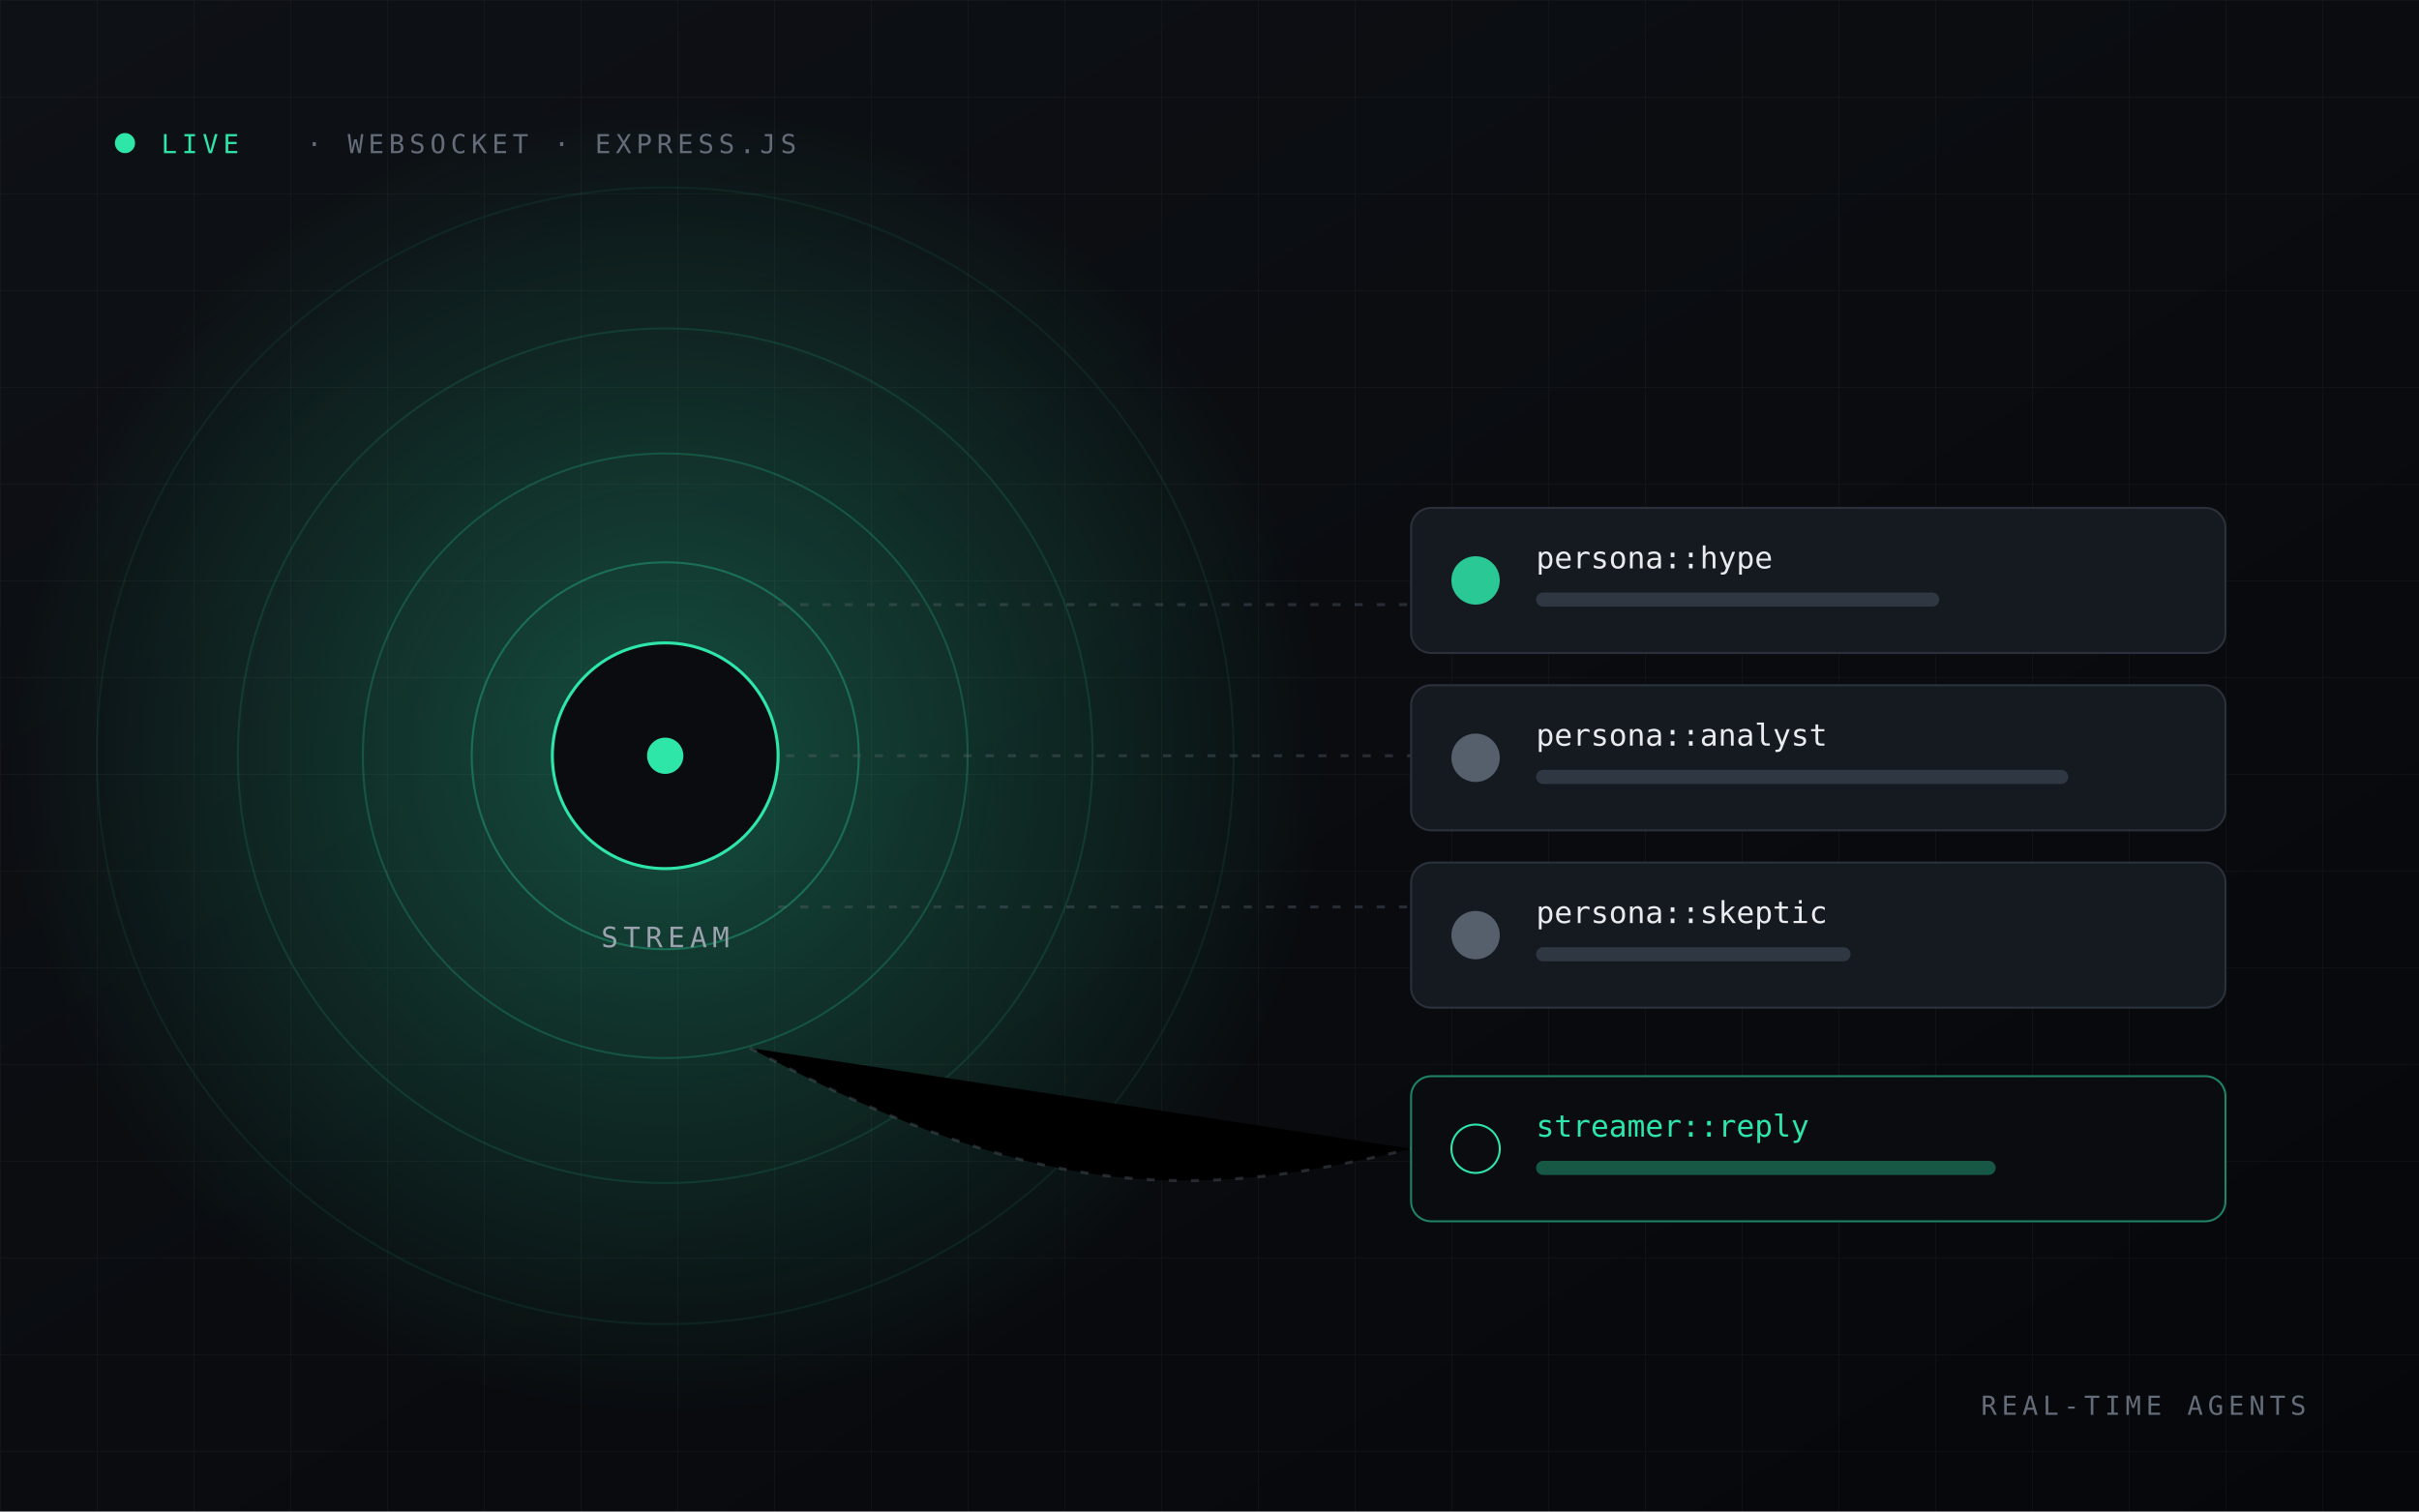
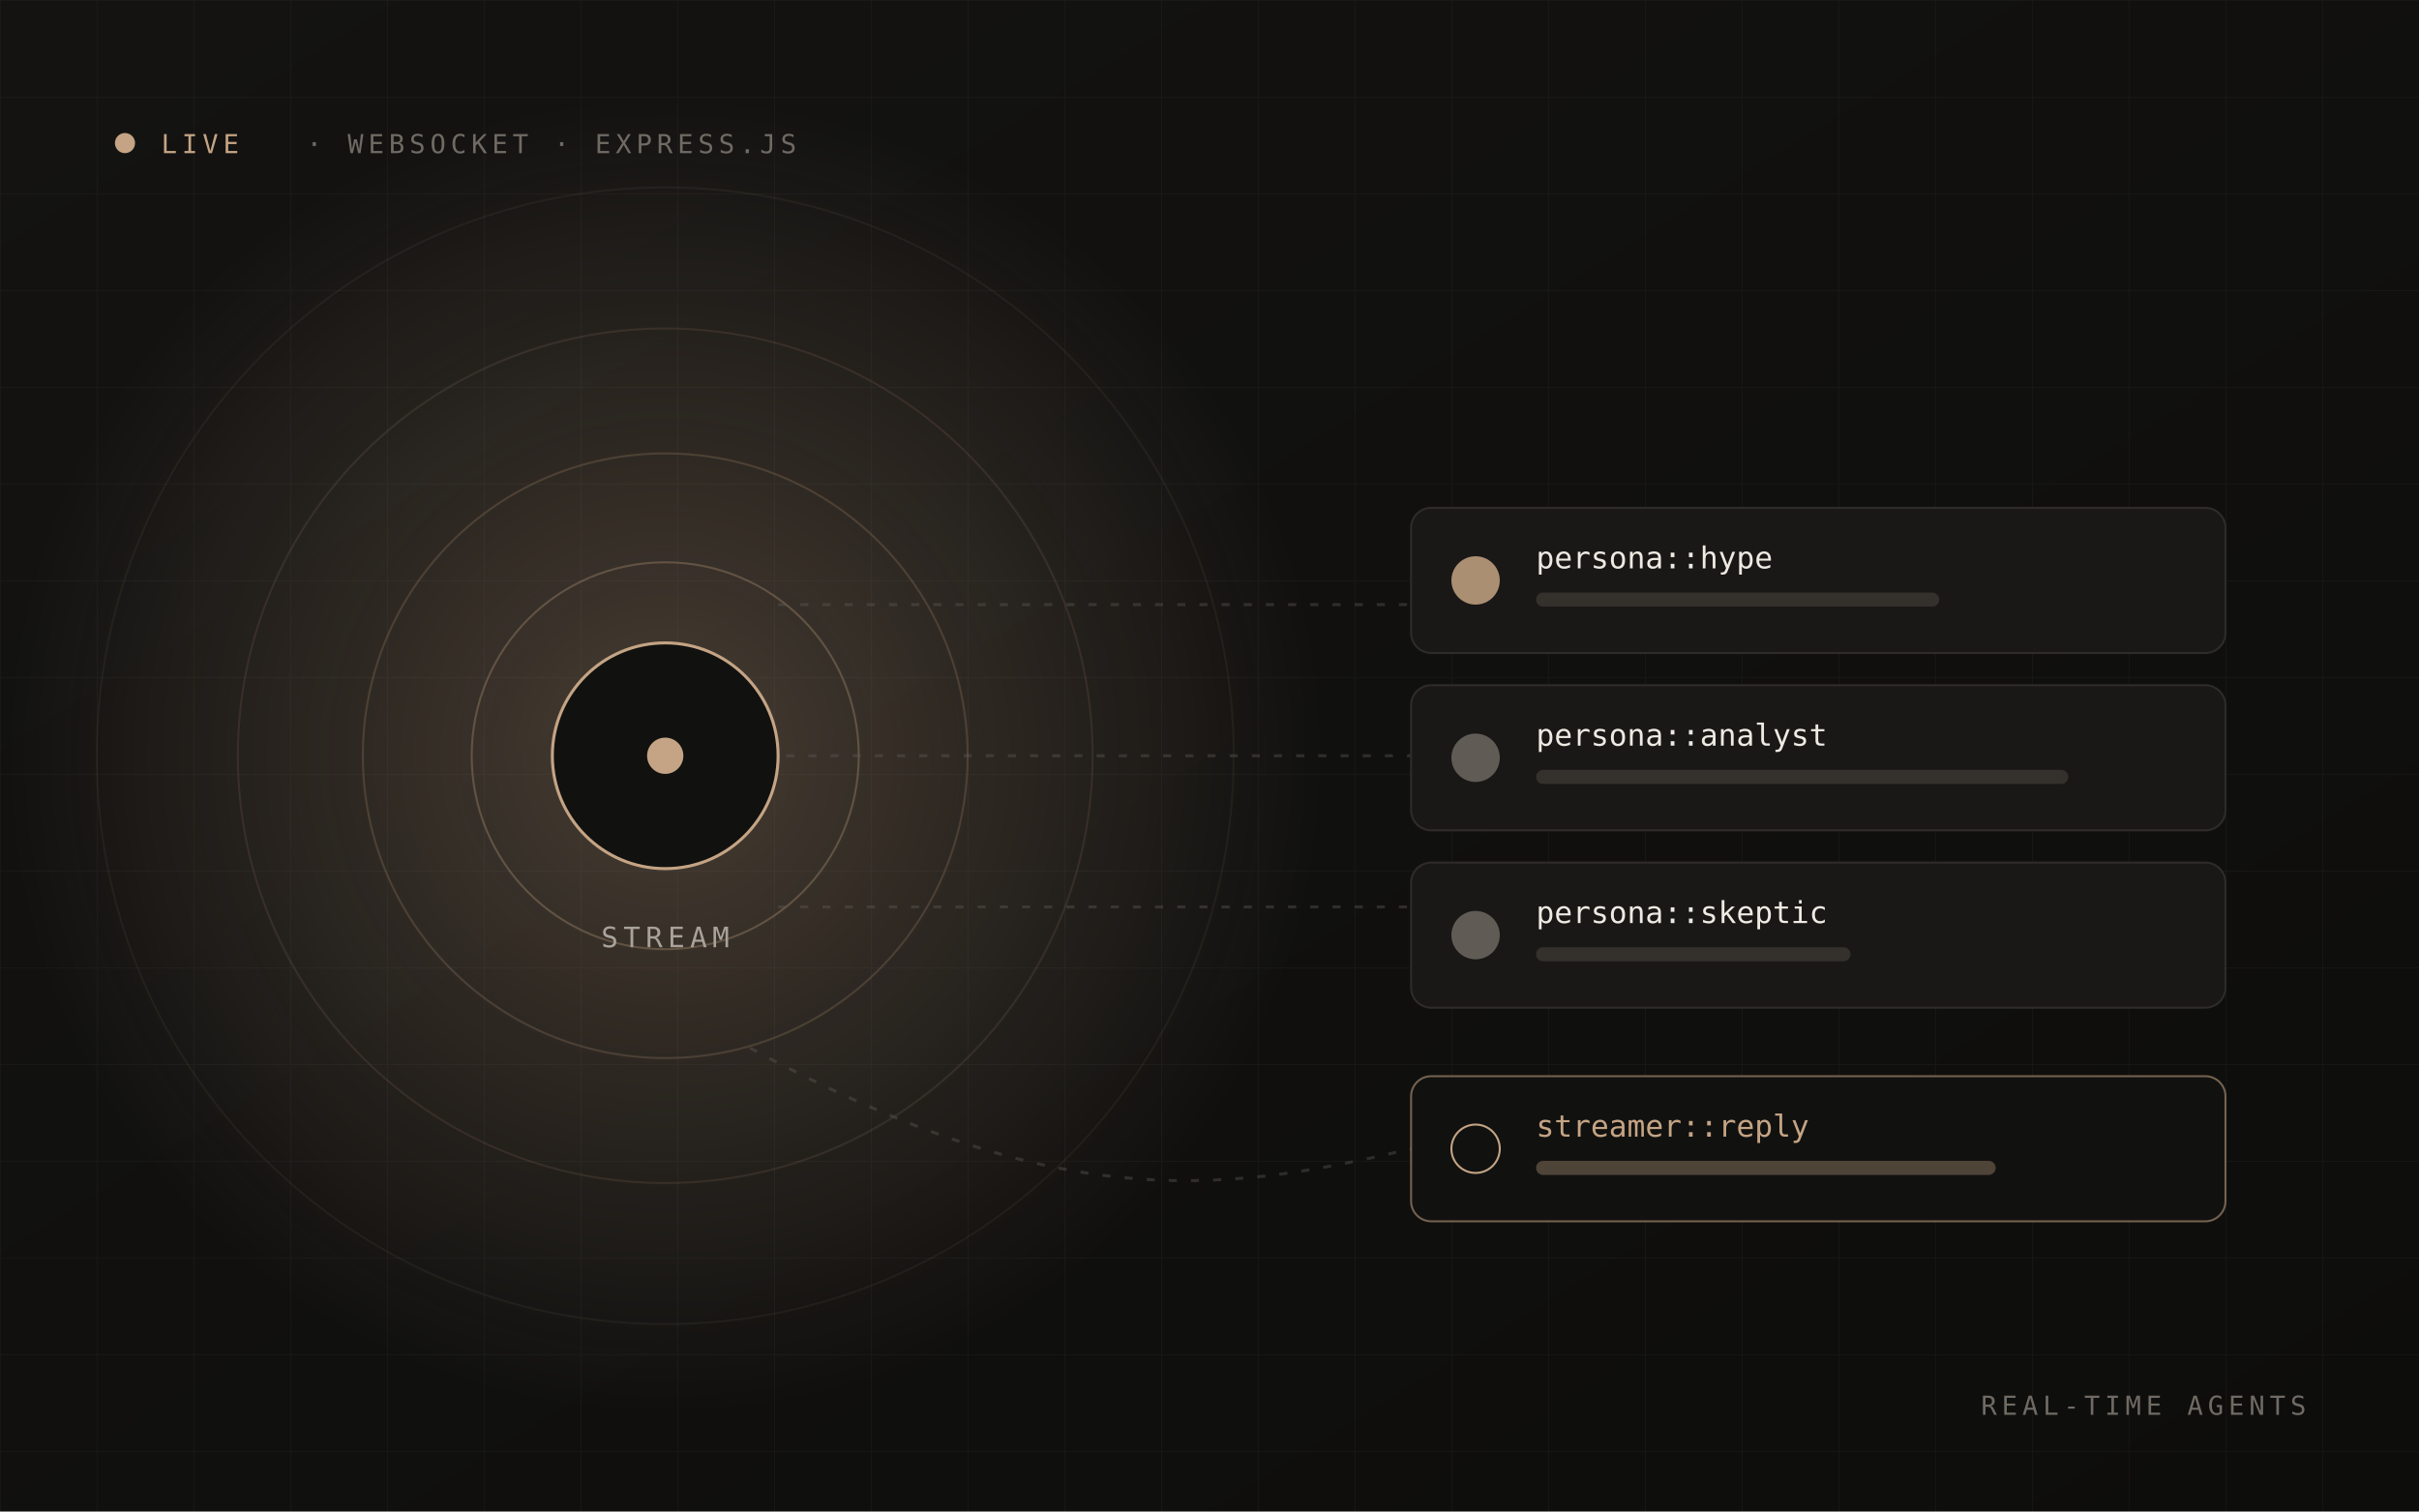
<svg xmlns="http://www.w3.org/2000/svg" viewBox="0 0 1200 750" role="img" aria-label="Live broadcast node radiating to AI persona chat messages">
  <style>
    @keyframes dashflow { to { stroke-dashoffset: -40; } }
    @keyframes pulse { 0%,100% { opacity:.16 } 50% { opacity:.5 } }
    @keyframes blink { 0%,100% { opacity:1 } 50% { opacity:.3 } }
    @keyframes bar { 0%,100% { transform:scaleY(.55) } 50% { transform:scaleY(1) } }
    @keyframes glow { 0%,100% { opacity:.55 } 50% { opacity:1 } }
    @keyframes wk { 0%,100% { opacity:.72 } 50% { opacity:1 } }
    @keyframes ring { 0%,100% { opacity:.45 } 50% { opacity:1 } }
    @keyframes evals { 0%,100% { transform:scaleY(.9) } 50% { transform:scaleY(1.06) } }
    .flow { animation: dashflow 1.5s linear infinite; }
    .flow-slow { animation: dashflow 3s linear infinite; }
    .pulse { animation: pulse 3.6s ease-in-out infinite; }
    .blink { animation: blink 2.2s ease-in-out infinite; }
    .glow { animation: glow 2.8s ease-in-out infinite; }
    .wk { animation: wk 3s ease-in-out infinite; }
    .ring { animation: ring 4.2s ease-in-out infinite; }
    .bar { transform-box: fill-box; transform-origin: center; animation: bar 1.9s ease-in-out infinite; }
    .evalbar { transform-box: fill-box; transform-origin: top center; animation: evals 4.5s ease-in-out infinite; }
    @media (prefers-reduced-motion: reduce) { * { animation: none !important; } }
  </style>
  <defs>
    <linearGradient id="lh-bg" x1="0" y1="0" x2="1" y2="1">
-       <stop offset="0" stop-color="#0E1116" />
-       <stop offset="1" stop-color="#06070A" />
+       <stop offset="0" stop-color="#141312" />
+       <stop offset="1" stop-color="#0D0D0C" />
    </linearGradient>
    <pattern id="lh-grid" width="48" height="48" patternUnits="userSpaceOnUse">
      <path d="M48 0H0V48" fill="none" stroke="#FFFFFF" stroke-opacity=".035" stroke-width="1" />
    </pattern>
    <radialGradient id="lh-glow" cx=".5" cy=".5" r=".5">
-       <stop offset="0" stop-color="#2EE6A8" stop-opacity=".3" />
-       <stop offset="1" stop-color="#2EE6A8" stop-opacity="0" />
+       <stop offset="0" stop-color="#C4A484" stop-opacity=".3" />
+       <stop offset="1" stop-color="#C4A484" stop-opacity="0" />
    </radialGradient>
  </defs>
  <rect width="1200" height="750" fill="url(#lh-bg)" />
  <rect width="1200" height="750" fill="url(#lh-grid)" />
  <circle cx="330" cy="375" r="330" fill="url(#lh-glow)" />
-   <g fill="none" stroke="#2EE6A8" stroke-opacity=".3">
+   <g fill="none" stroke="#C4A484" stroke-opacity=".3">
    <circle class="ring" cx="330" cy="375" r="96" />
    <circle class="ring" style="animation-delay:.7s" cx="330" cy="375" r="150" stroke-opacity=".2" />
    <circle class="ring" style="animation-delay:1.4s" cx="330" cy="375" r="212" stroke-opacity=".12" />
    <circle class="ring" style="animation-delay:2.1s" cx="330" cy="375" r="282" stroke-opacity=".07" />
  </g>
-   <circle cx="330" cy="375" r="56" fill="#0A0C10" stroke="#2EE6A8" stroke-width="1.5" />
-   <circle cx="330" cy="375" r="9" fill="#2EE6A8" />
-   <text x="330" y="470" text-anchor="middle" font-family="ui-monospace,'JetBrains Mono',monospace" font-size="14" letter-spacing="2.6" fill="#9AA2AE">STREAM</text>
-   <g class="flow" stroke="#565F6C" stroke-opacity=".4" stroke-width="1.5" stroke-dasharray="4 7">
+   <circle cx="330" cy="375" r="56" fill="#111110" stroke="#C4A484" stroke-width="1.5" />
+   <circle cx="330" cy="375" r="9" fill="#C4A484" />
+   <text x="330" y="470" text-anchor="middle" font-family="ui-monospace,'JetBrains Mono',monospace" font-size="14" letter-spacing="2.6" fill="#A8A29A">STREAM</text>
+   <g class="flow" fill="none" stroke="#605B55" stroke-opacity=".4" stroke-width="1.5" stroke-dasharray="4 7">
    <path d="M386 300 H 700" />
    <path d="M390 375 H 700" />
    <path d="M386 450 H 700" />
    <path d="M372 520 C 520 600, 600 594, 700 570" />
  </g>
  <g font-family="ui-monospace,'JetBrains Mono',monospace" font-size="15">
    <g>
-       <rect x="700" y="252" width="404" height="72" rx="10" fill="#151A21" stroke="#2A313B" />
-       <circle class="wk" cx="732" cy="288" r="12" fill="#2EE6A8" fill-opacity=".85" />
-       <text x="762" y="282" fill="#E9EBEE">persona::hype</text>
-       <rect x="762" y="294" width="200" height="7" rx="3.5" fill="#2F3742" />
+       <rect x="700" y="252" width="404" height="72" rx="10" fill="#191816" stroke="#2E2B28" />
+       <circle class="wk" cx="732" cy="288" r="12" fill="#C4A484" fill-opacity=".85" />
+       <text x="762" y="282" fill="#EEEAE3">persona::hype</text>
+       <rect x="762" y="294" width="200" height="7" rx="3.5" fill="#34302C" />
    </g>
    <g>
-       <rect x="700" y="340" width="404" height="72" rx="10" fill="#151A21" stroke="#2A313B" />
-       <circle class="wk" style="animation-delay:.7s" cx="732" cy="376" r="12" fill="#565F6C" />
-       <text x="762" y="370" fill="#E9EBEE">persona::analyst</text>
-       <rect x="762" y="382" width="264" height="7" rx="3.5" fill="#2F3742" />
+       <rect x="700" y="340" width="404" height="72" rx="10" fill="#191816" stroke="#2E2B28" />
+       <circle class="wk" style="animation-delay:.7s" cx="732" cy="376" r="12" fill="#605B55" />
+       <text x="762" y="370" fill="#EEEAE3">persona::analyst</text>
+       <rect x="762" y="382" width="264" height="7" rx="3.5" fill="#34302C" />
    </g>
    <g>
-       <rect x="700" y="428" width="404" height="72" rx="10" fill="#151A21" stroke="#2A313B" />
-       <circle class="wk" style="animation-delay:1.4s" cx="732" cy="464" r="12" fill="#565F6C" />
-       <text x="762" y="458" fill="#E9EBEE">persona::skeptic</text>
-       <rect x="762" y="470" width="156" height="7" rx="3.5" fill="#2F3742" />
+       <rect x="700" y="428" width="404" height="72" rx="10" fill="#191816" stroke="#2E2B28" />
+       <circle class="wk" style="animation-delay:1.4s" cx="732" cy="464" r="12" fill="#605B55" />
+       <text x="762" y="458" fill="#EEEAE3">persona::skeptic</text>
+       <rect x="762" y="470" width="156" height="7" rx="3.5" fill="#34302C" />
    </g>
    <g>
-       <rect class="glow" x="700" y="534" width="404" height="72" rx="10" fill="#0A0C10" stroke="#2EE6A8" stroke-opacity=".55" />
-       <circle class="wk" style="animation-delay:2.1s" cx="732" cy="570" r="12" fill="none" stroke="#2EE6A8" />
-       <text x="762" y="564" fill="#2EE6A8">streamer::reply</text>
-       <rect x="762" y="576" width="228" height="7" rx="3.5" fill="#2EE6A8" fill-opacity=".35" />
+       <rect class="glow" x="700" y="534" width="404" height="72" rx="10" fill="#111110" stroke="#C4A484" stroke-opacity=".55" />
+       <circle class="wk" style="animation-delay:2.1s" cx="732" cy="570" r="12" fill="none" stroke="#C4A484" />
+       <text x="762" y="564" fill="#C4A484">streamer::reply</text>
+       <rect x="762" y="576" width="228" height="7" rx="3.5" fill="#C4A484" fill-opacity=".35" />
    </g>
  </g>
  <g font-family="ui-monospace,'JetBrains Mono',monospace" font-size="13" letter-spacing="2.4">
-     <circle class="blink" cx="62" cy="71" r="5" fill="#2EE6A8" />
-     <text x="80" y="76" fill="#2EE6A8">LIVE</text>
-     <text x="152" y="76" fill="#646C79">· WEBSOCKET · EXPRESS.JS</text>
-     <text x="1144" y="702" text-anchor="end" fill="#646C79">REAL-TIME AGENTS</text>
+     <circle class="blink" cx="62" cy="71" r="5" fill="#C4A484" />
+     <text x="80" y="76" fill="#C4A484">LIVE</text>
+     <text x="152" y="76" fill="#6F6A63">· WEBSOCKET · EXPRESS.JS</text>
+     <text x="1144" y="702" text-anchor="end" fill="#6F6A63">REAL-TIME AGENTS</text>
  </g>
</svg>
